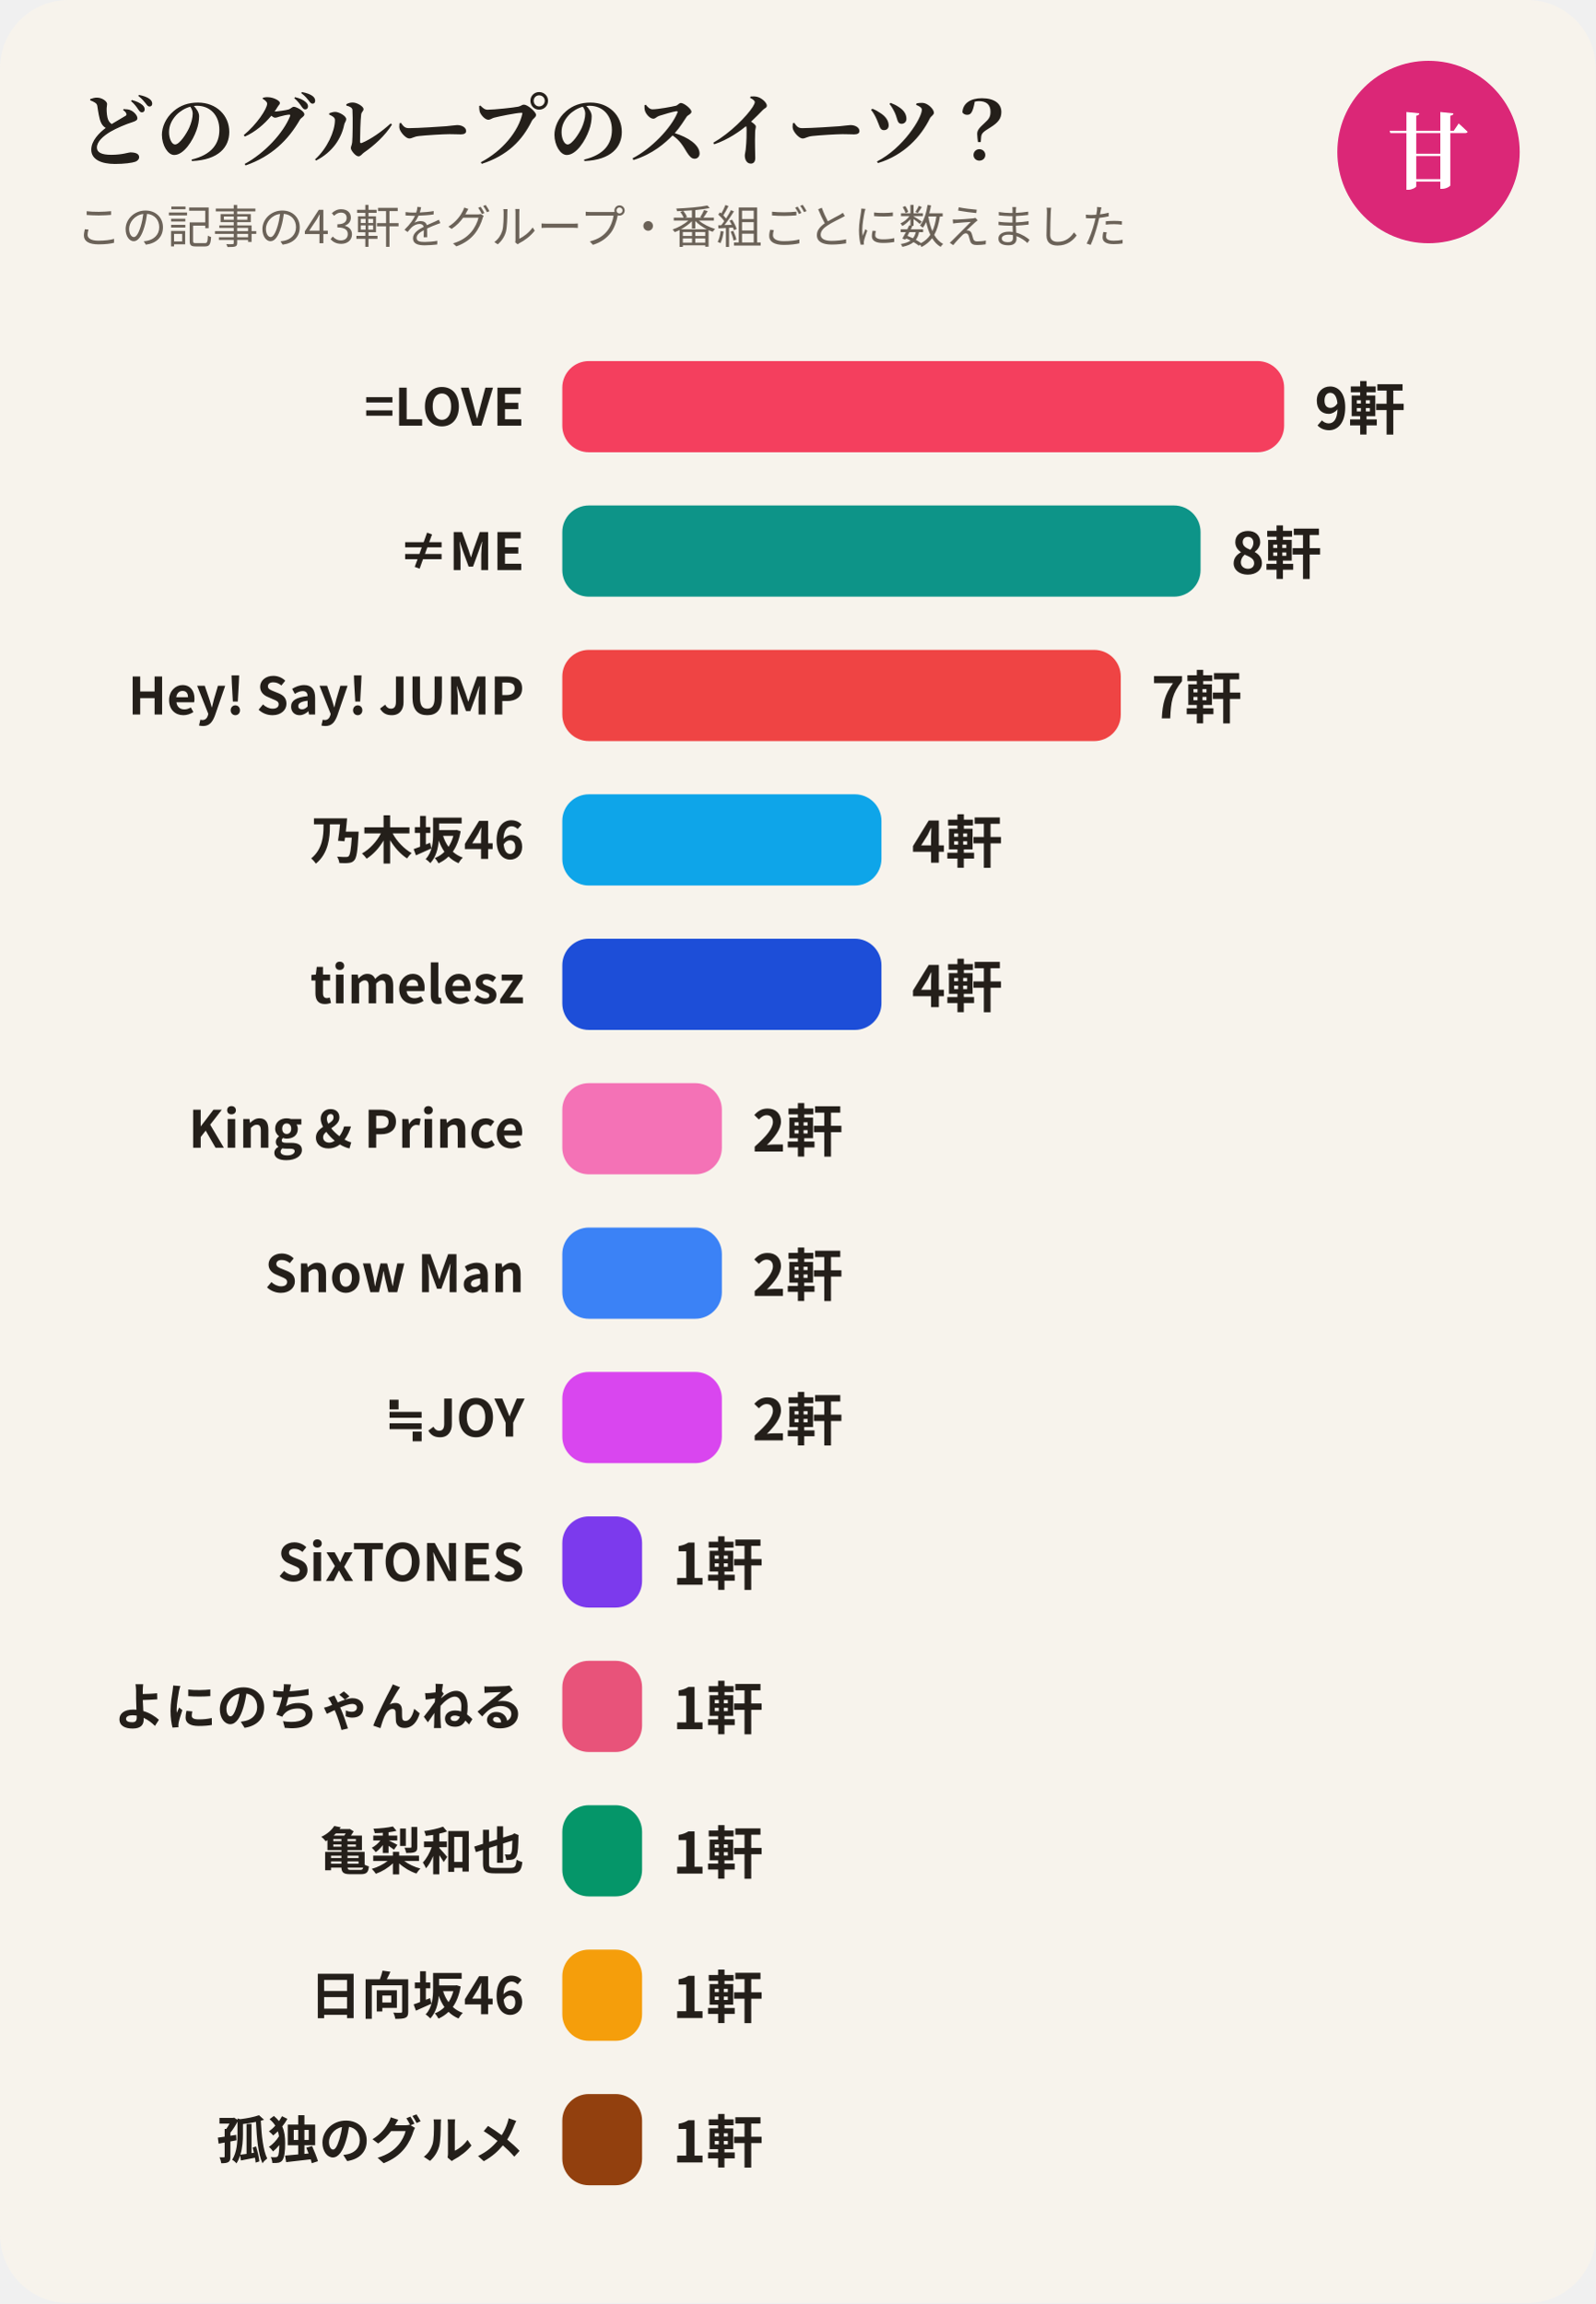
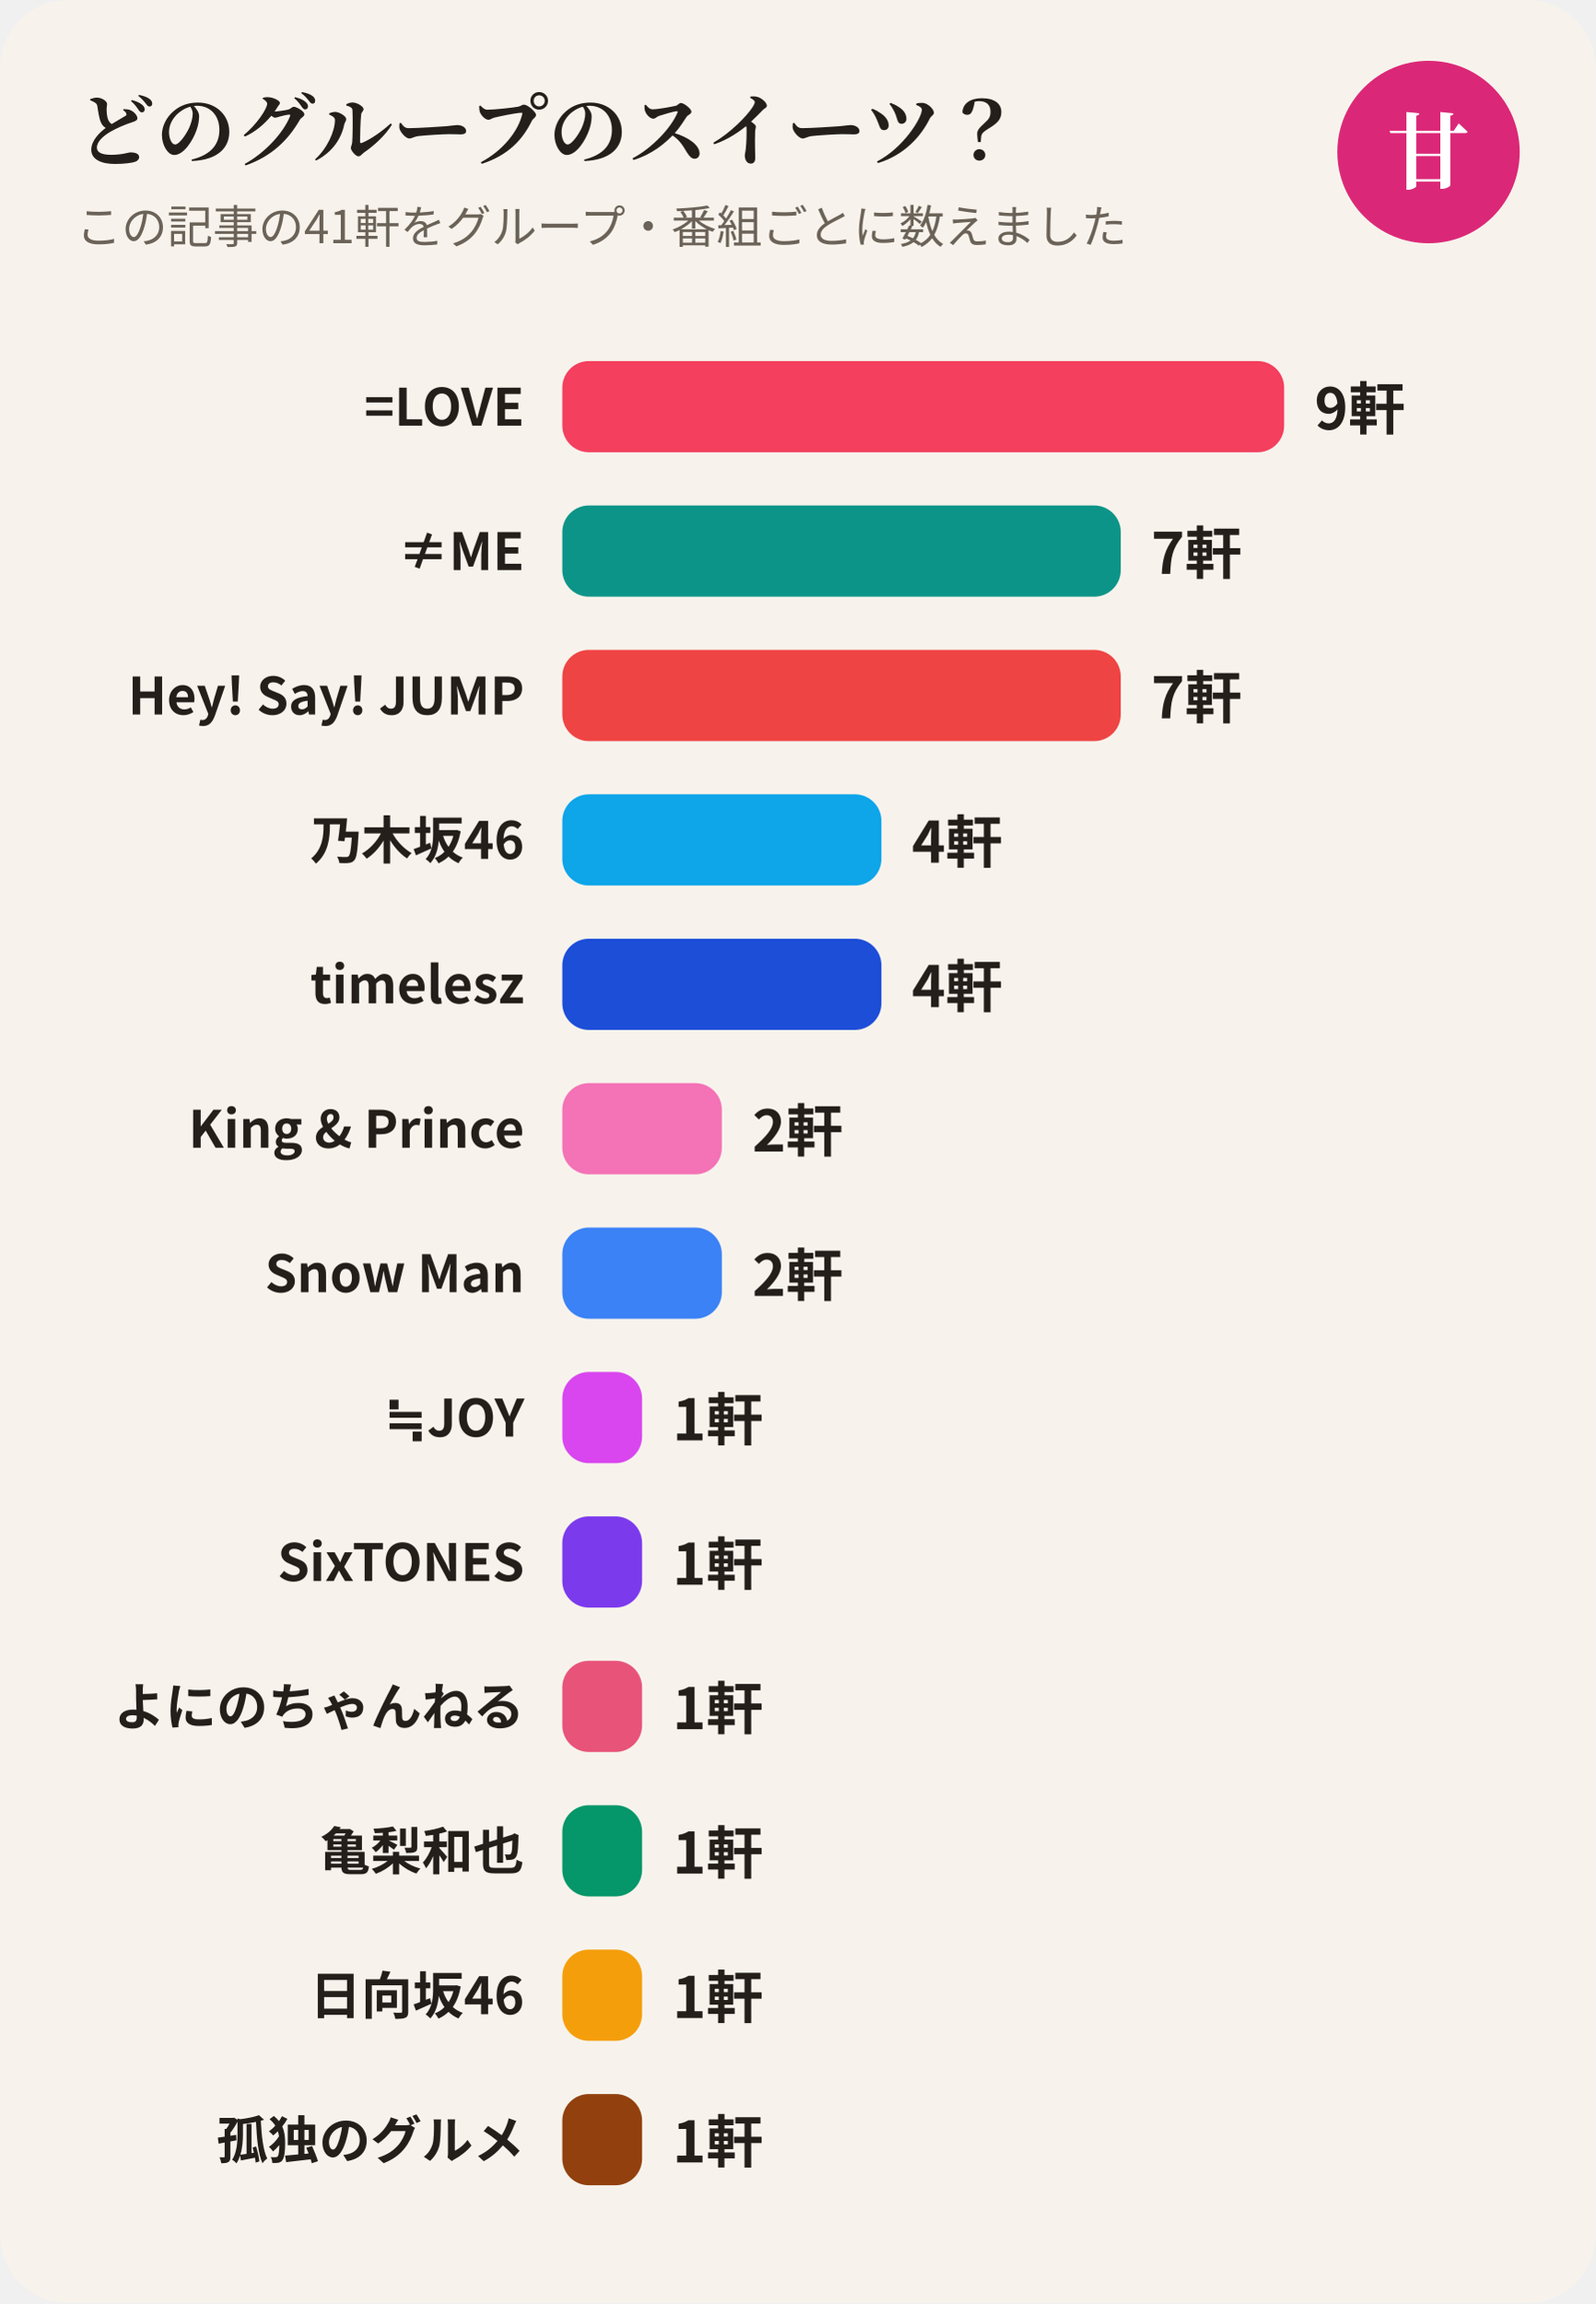
<svg xmlns="http://www.w3.org/2000/svg" viewBox="0 0 420 606" width="420" height="606" font-family="'Hiragino Sans','Noto Sans CJK JP','Noto Sans JP',sans-serif">
  <rect width="420" height="606" rx="18" fill="#F7F3EC" />
  <text x="20" y="42" font-size="21" font-weight="800" fill="#241F1A" font-family="'Hiragino Mincho ProN','Noto Serif CJK JP','Noto Serif JP',serif">どのグループのスイーツ？</text>
-   <text x="20" y="64" font-size="12" fill="#6B6258">この記事の43軒をグループ・番組ごとに数えました</text>
+   <text x="20" y="64" font-size="12" fill="#6B6258">この記事の41軒をグループ・番組ごとに数えました</text>
  <circle cx="376" cy="40" r="24" fill="#db2777" />
  <text x="376" y="48" font-size="22" font-weight="800" fill="#fff" text-anchor="middle" font-family="'Hiragino Mincho ProN','Noto Serif CJK JP','Noto Serif JP',serif">甘</text>
  <text x="138" y="112" font-size="13.5" font-weight="700" text-anchor="end" fill="#241F1A">=LOVE</text>
  <rect x="148" y="95" width="190" height="24" rx="7" fill="#f43f5e" />
  <text x="346" y="113" font-size="15" font-weight="800" fill="#241F1A">9軒</text>
  <text x="138" y="150" font-size="13.5" font-weight="700" text-anchor="end" fill="#241F1A">≠ME</text>
-   <rect x="148" y="133" width="168" height="24" rx="7" fill="#0d9488" />
-   <text x="324" y="151" font-size="15" font-weight="800" fill="#241F1A">8軒</text>
+   <rect x="148" y="133" width="147" height="24" rx="7" fill="#0d9488" />
+   <text x="303" y="151" font-size="15" font-weight="800" fill="#241F1A">7軒</text>
  <text x="138" y="188" font-size="13.5" font-weight="700" text-anchor="end" fill="#241F1A">Hey! Say! JUMP</text>
  <rect x="148" y="171" width="147" height="24" rx="7" fill="#ef4444" />
  <text x="303" y="189" font-size="15" font-weight="800" fill="#241F1A">7軒</text>
  <text x="138" y="226" font-size="13.5" font-weight="700" text-anchor="end" fill="#241F1A">乃木坂46</text>
  <rect x="148" y="209" width="84" height="24" rx="7" fill="#0ea5e9" />
  <text x="240" y="227" font-size="15" font-weight="800" fill="#241F1A">4軒</text>
  <text x="138" y="264" font-size="13.5" font-weight="700" text-anchor="end" fill="#241F1A">timelesz</text>
  <rect x="148" y="247" width="84" height="24" rx="7" fill="#1d4ed8" />
  <text x="240" y="265" font-size="15" font-weight="800" fill="#241F1A">4軒</text>
  <text x="138" y="302" font-size="13.5" font-weight="700" text-anchor="end" fill="#241F1A">King &amp; Prince</text>
  <rect x="148" y="285" width="42" height="24" rx="7" fill="#f472b6" />
  <text x="198" y="303" font-size="15" font-weight="800" fill="#241F1A">2軒</text>
  <text x="138" y="340" font-size="13.5" font-weight="700" text-anchor="end" fill="#241F1A">Snow Man</text>
  <rect x="148" y="323" width="42" height="24" rx="7" fill="#3b82f6" />
  <text x="198" y="341" font-size="15" font-weight="800" fill="#241F1A">2軒</text>
  <text x="138" y="378" font-size="13.5" font-weight="700" text-anchor="end" fill="#241F1A">≒JOY</text>
-   <rect x="148" y="361" width="42" height="24" rx="7" fill="#d946ef" />
-   <text x="198" y="379" font-size="15" font-weight="800" fill="#241F1A">2軒</text>
+   <rect x="148" y="361" width="21" height="24" rx="7" fill="#d946ef" />
+   <text x="177" y="379" font-size="15" font-weight="800" fill="#241F1A">1軒</text>
  <text x="138" y="416" font-size="13.5" font-weight="700" text-anchor="end" fill="#241F1A">SixTONES</text>
  <rect x="148" y="399" width="21" height="24" rx="7" fill="#7c3aed" />
  <text x="177" y="417" font-size="15" font-weight="800" fill="#241F1A">1軒</text>
  <text x="138" y="454" font-size="13.5" font-weight="700" text-anchor="end" fill="#241F1A">よにのちゃんねる</text>
  <rect x="148" y="437" width="21" height="24" rx="7" fill="#e8537a" />
  <text x="177" y="455" font-size="15" font-weight="800" fill="#241F1A">1軒</text>
  <text x="138" y="492" font-size="13.5" font-weight="700" text-anchor="end" fill="#241F1A">亀梨和也</text>
  <rect x="148" y="475" width="21" height="24" rx="7" fill="#059669" />
  <text x="177" y="493" font-size="15" font-weight="800" fill="#241F1A">1軒</text>
  <text x="138" y="530" font-size="13.5" font-weight="700" text-anchor="end" fill="#241F1A">日向坂46</text>
  <rect x="148" y="513" width="21" height="24" rx="7" fill="#f59e0b" />
  <text x="177" y="531" font-size="15" font-weight="800" fill="#241F1A">1軒</text>
  <text x="138" y="568" font-size="13.5" font-weight="700" text-anchor="end" fill="#241F1A">孤独のグルメ</text>
  <rect x="148" y="551" width="21" height="24" rx="7" fill="#92400e" />
  <text x="177" y="569" font-size="15" font-weight="800" fill="#241F1A">1軒</text>
</svg>
